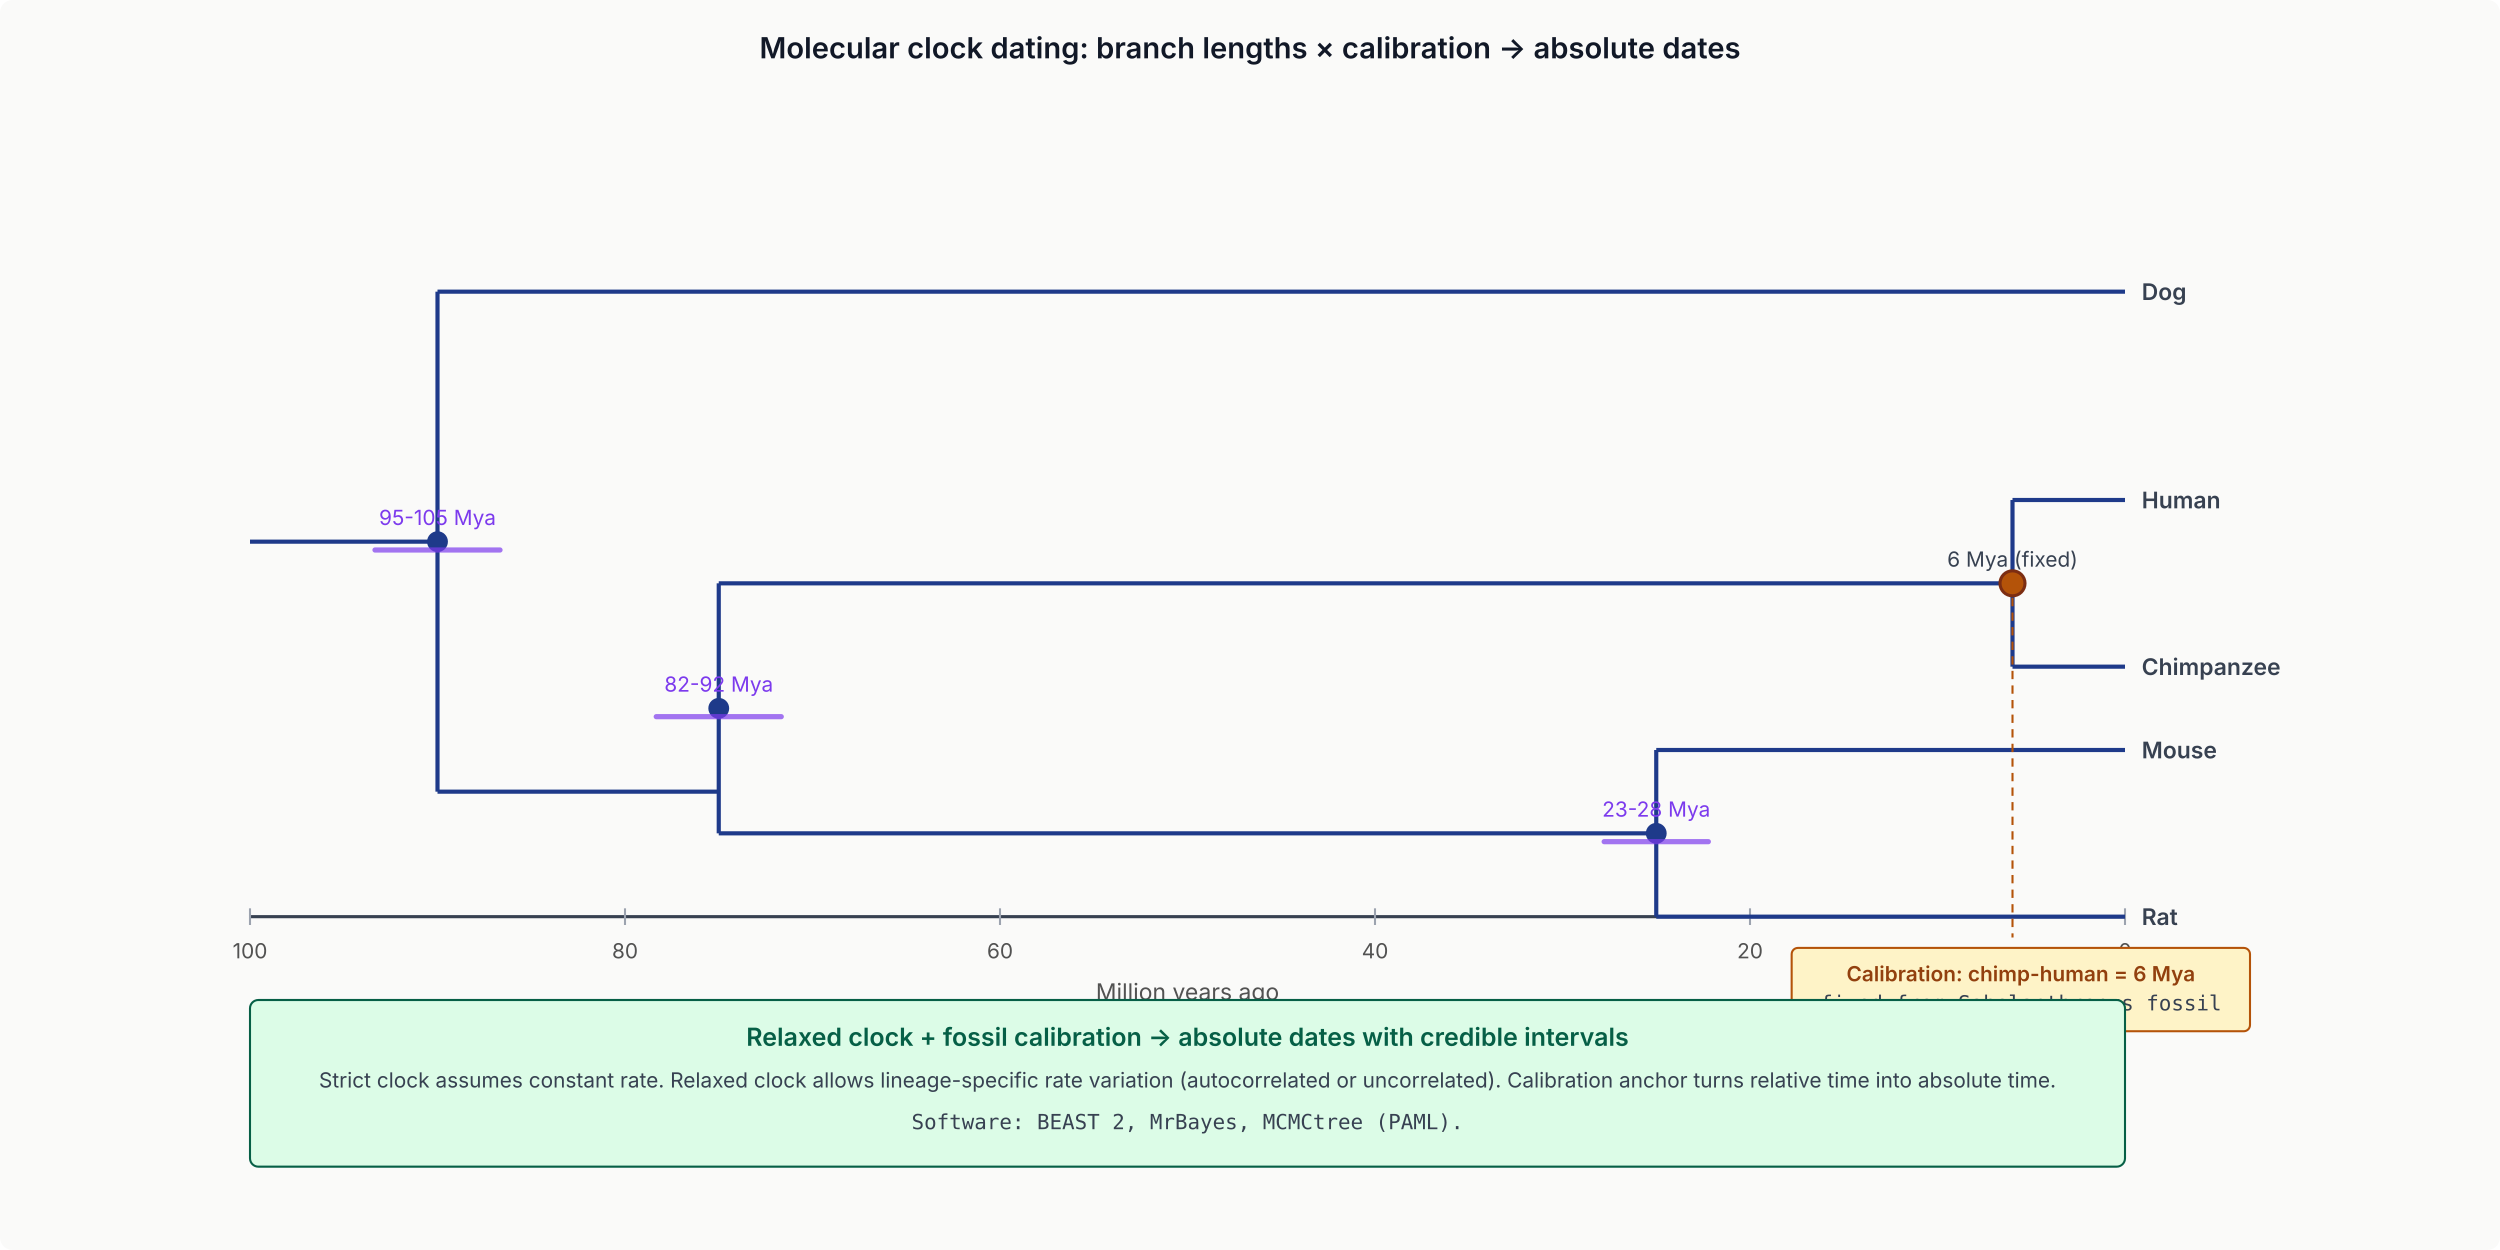
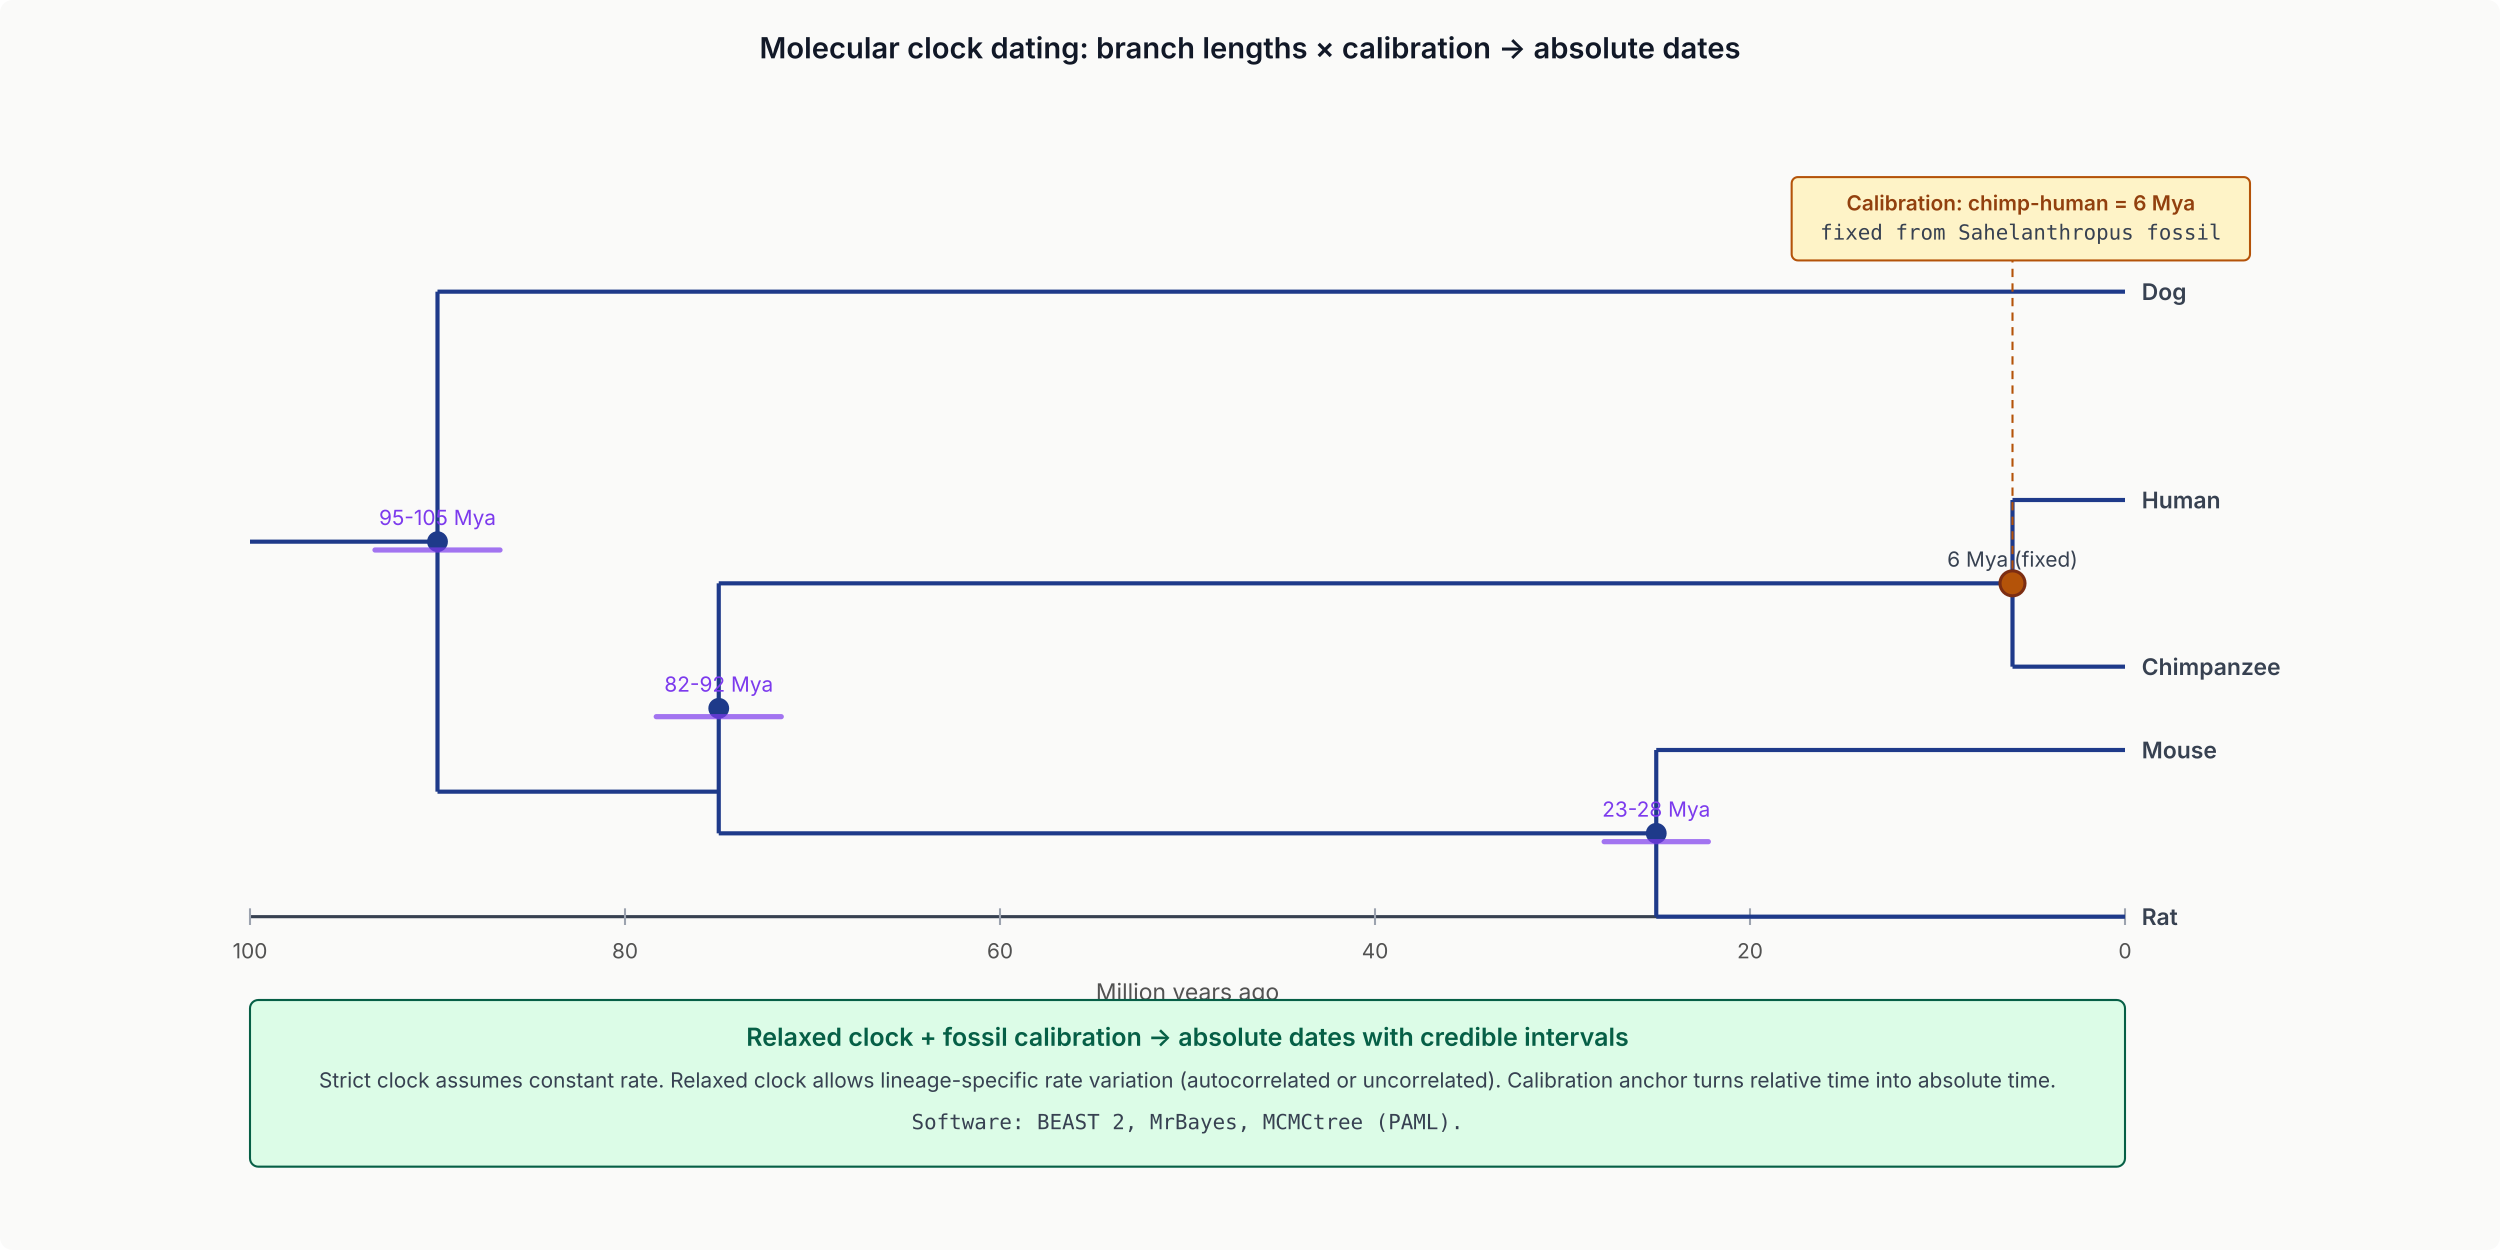
<svg xmlns="http://www.w3.org/2000/svg" viewBox="0 0 1200 600" width="1200" height="600" font-family="Inter, sans-serif">
  <defs>
    <style>text { font-family: Inter, sans-serif; } .mono { font-family: 'JetBrains Mono', monospace; font-size: 10px; }</style>
  </defs>
  <rect width="1200" height="600" fill="#fafaf9" rx="6" />
  <text x="600" y="28" text-anchor="middle" font-size="14" font-weight="600" fill="#111827">Molecular clock dating: branch lengths × calibration → absolute dates</text>
  <g transform="translate(120,440)">
    <line x1="0" y1="0" x2="900" y2="0" stroke="#374151" stroke-width="1.5" />
    <g font-size="10" fill="#525252" class="mono">
      <text x="0" y="20" text-anchor="middle">100</text>
      <text x="180" y="20" text-anchor="middle">80</text>
      <text x="360" y="20" text-anchor="middle">60</text>
      <text x="540" y="20" text-anchor="middle">40</text>
      <text x="720" y="20" text-anchor="middle">20</text>
      <text x="900" y="20" text-anchor="middle">0</text>
    </g>
    <text x="450" y="40" text-anchor="middle" font-size="11" fill="#525252">Million years ago</text>
    <g stroke="#9ca3af">
      <line x1="0" y1="-4" x2="0" y2="4" />
      <line x1="180" y1="-4" x2="180" y2="4" />
      <line x1="360" y1="-4" x2="360" y2="4" />
      <line x1="540" y1="-4" x2="540" y2="4" />
      <line x1="720" y1="-4" x2="720" y2="4" />
      <line x1="900" y1="-4" x2="900" y2="4" />
    </g>
  </g>
  <g transform="translate(120,80)" stroke="#1e3a8a" stroke-width="2" fill="none">
    <line x1="0" y1="180" x2="90" y2="180" />
    <line x1="90" y1="60" x2="90" y2="300" />
    <line x1="90" y1="60" x2="900" y2="60" />
    <line x1="90" y1="300" x2="225" y2="300" />
    <line x1="225" y1="200" x2="225" y2="320" />
    <line x1="225" y1="320" x2="675" y2="320" />
    <line x1="675" y1="280" x2="675" y2="360" />
    <line x1="675" y1="280" x2="900" y2="280" />
    <line x1="675" y1="360" x2="900" y2="360" />
    <line x1="225" y1="200" x2="846" y2="200" />
    <line x1="846" y1="160" x2="846" y2="240" />
    <line x1="846" y1="160" x2="900" y2="160" />
    <line x1="846" y1="240" x2="900" y2="240" />
  </g>
  <g transform="translate(120,80)" font-size="11" fill="#374151" font-weight="600">
    <text x="908" y="64">Dog</text>
    <text x="908" y="164">Human</text>
    <text x="908" y="244">Chimpanzee</text>
    <text x="908" y="284">Mouse</text>
    <text x="908" y="364">Rat</text>
  </g>
  <g transform="translate(120,80)">
    <circle cx="90" cy="180" r="5" fill="#1e3a8a" />
    <circle cx="225" cy="260" r="5" fill="#1e3a8a" />
    <circle cx="675" cy="320" r="5" fill="#1e3a8a" />
    <circle cx="846" cy="200" r="6" fill="#b45309" stroke="#7c2d12" stroke-width="1.5" />
  </g>
  <g transform="translate(120,80)">
-     <line x1="846" y1="200" x2="846" y2="370" stroke="#b45309" stroke-width="1" stroke-dasharray="4 3" />
-     <g transform="translate(740,375)">
+     <line x1="846" y1="200" x2="846" y2="45" stroke="#b45309" stroke-width="1" stroke-dasharray="4 3" />
+     <g transform="translate(740,5)">
      <rect width="220" height="40" fill="#fef3c7" stroke="#b45309" rx="3" />
      <text x="110" y="16" text-anchor="middle" font-size="10" font-weight="600" fill="#92400e">Calibration: chimp-human = 6 Mya</text>
      <text x="110" y="30" text-anchor="middle" font-size="9" fill="#374151" class="mono">fixed from Sahelanthropus fossil</text>
    </g>
  </g>
  <g transform="translate(120,80)" stroke="#7c3aed" stroke-width="2.5" stroke-linecap="round" opacity="0.7">
    <line x1="60" y1="184" x2="120" y2="184" />
    <line x1="195" y1="264" x2="255" y2="264" />
    <line x1="650" y1="324" x2="700" y2="324" />
  </g>
  <g transform="translate(120,80)" font-size="9" fill="#7c3aed" class="mono">
    <text x="90" y="172" text-anchor="middle">95-105 Mya</text>
    <text x="225" y="252" text-anchor="middle">82-92 Mya</text>
    <text x="675" y="312" text-anchor="middle">23-28 Mya</text>
  </g>
  <g transform="translate(120,80)" font-size="9" fill="#374151" class="mono">
    <text x="846" y="192" text-anchor="middle">6 Mya (fixed)</text>
  </g>
  <g transform="translate(120,480)">
    <rect width="900" height="80" fill="#dcfce7" stroke="#065f46" rx="4" />
    <text x="450" y="22" text-anchor="middle" font-size="12" font-weight="600" fill="#065f46">Relaxed clock + fossil calibration → absolute dates with credible intervals</text>
    <text x="450" y="42" text-anchor="middle" font-size="10" fill="#374151">Strict clock assumes constant rate. Relaxed clock allows lineage-specific rate variation (autocorrelated or uncorrelated). Calibration anchor turns relative time into absolute time.</text>
    <text x="450" y="62" text-anchor="middle" font-size="10" fill="#374151" class="mono">Software: BEAST 2, MrBayes, MCMCtree (PAML).</text>
  </g>
</svg>
